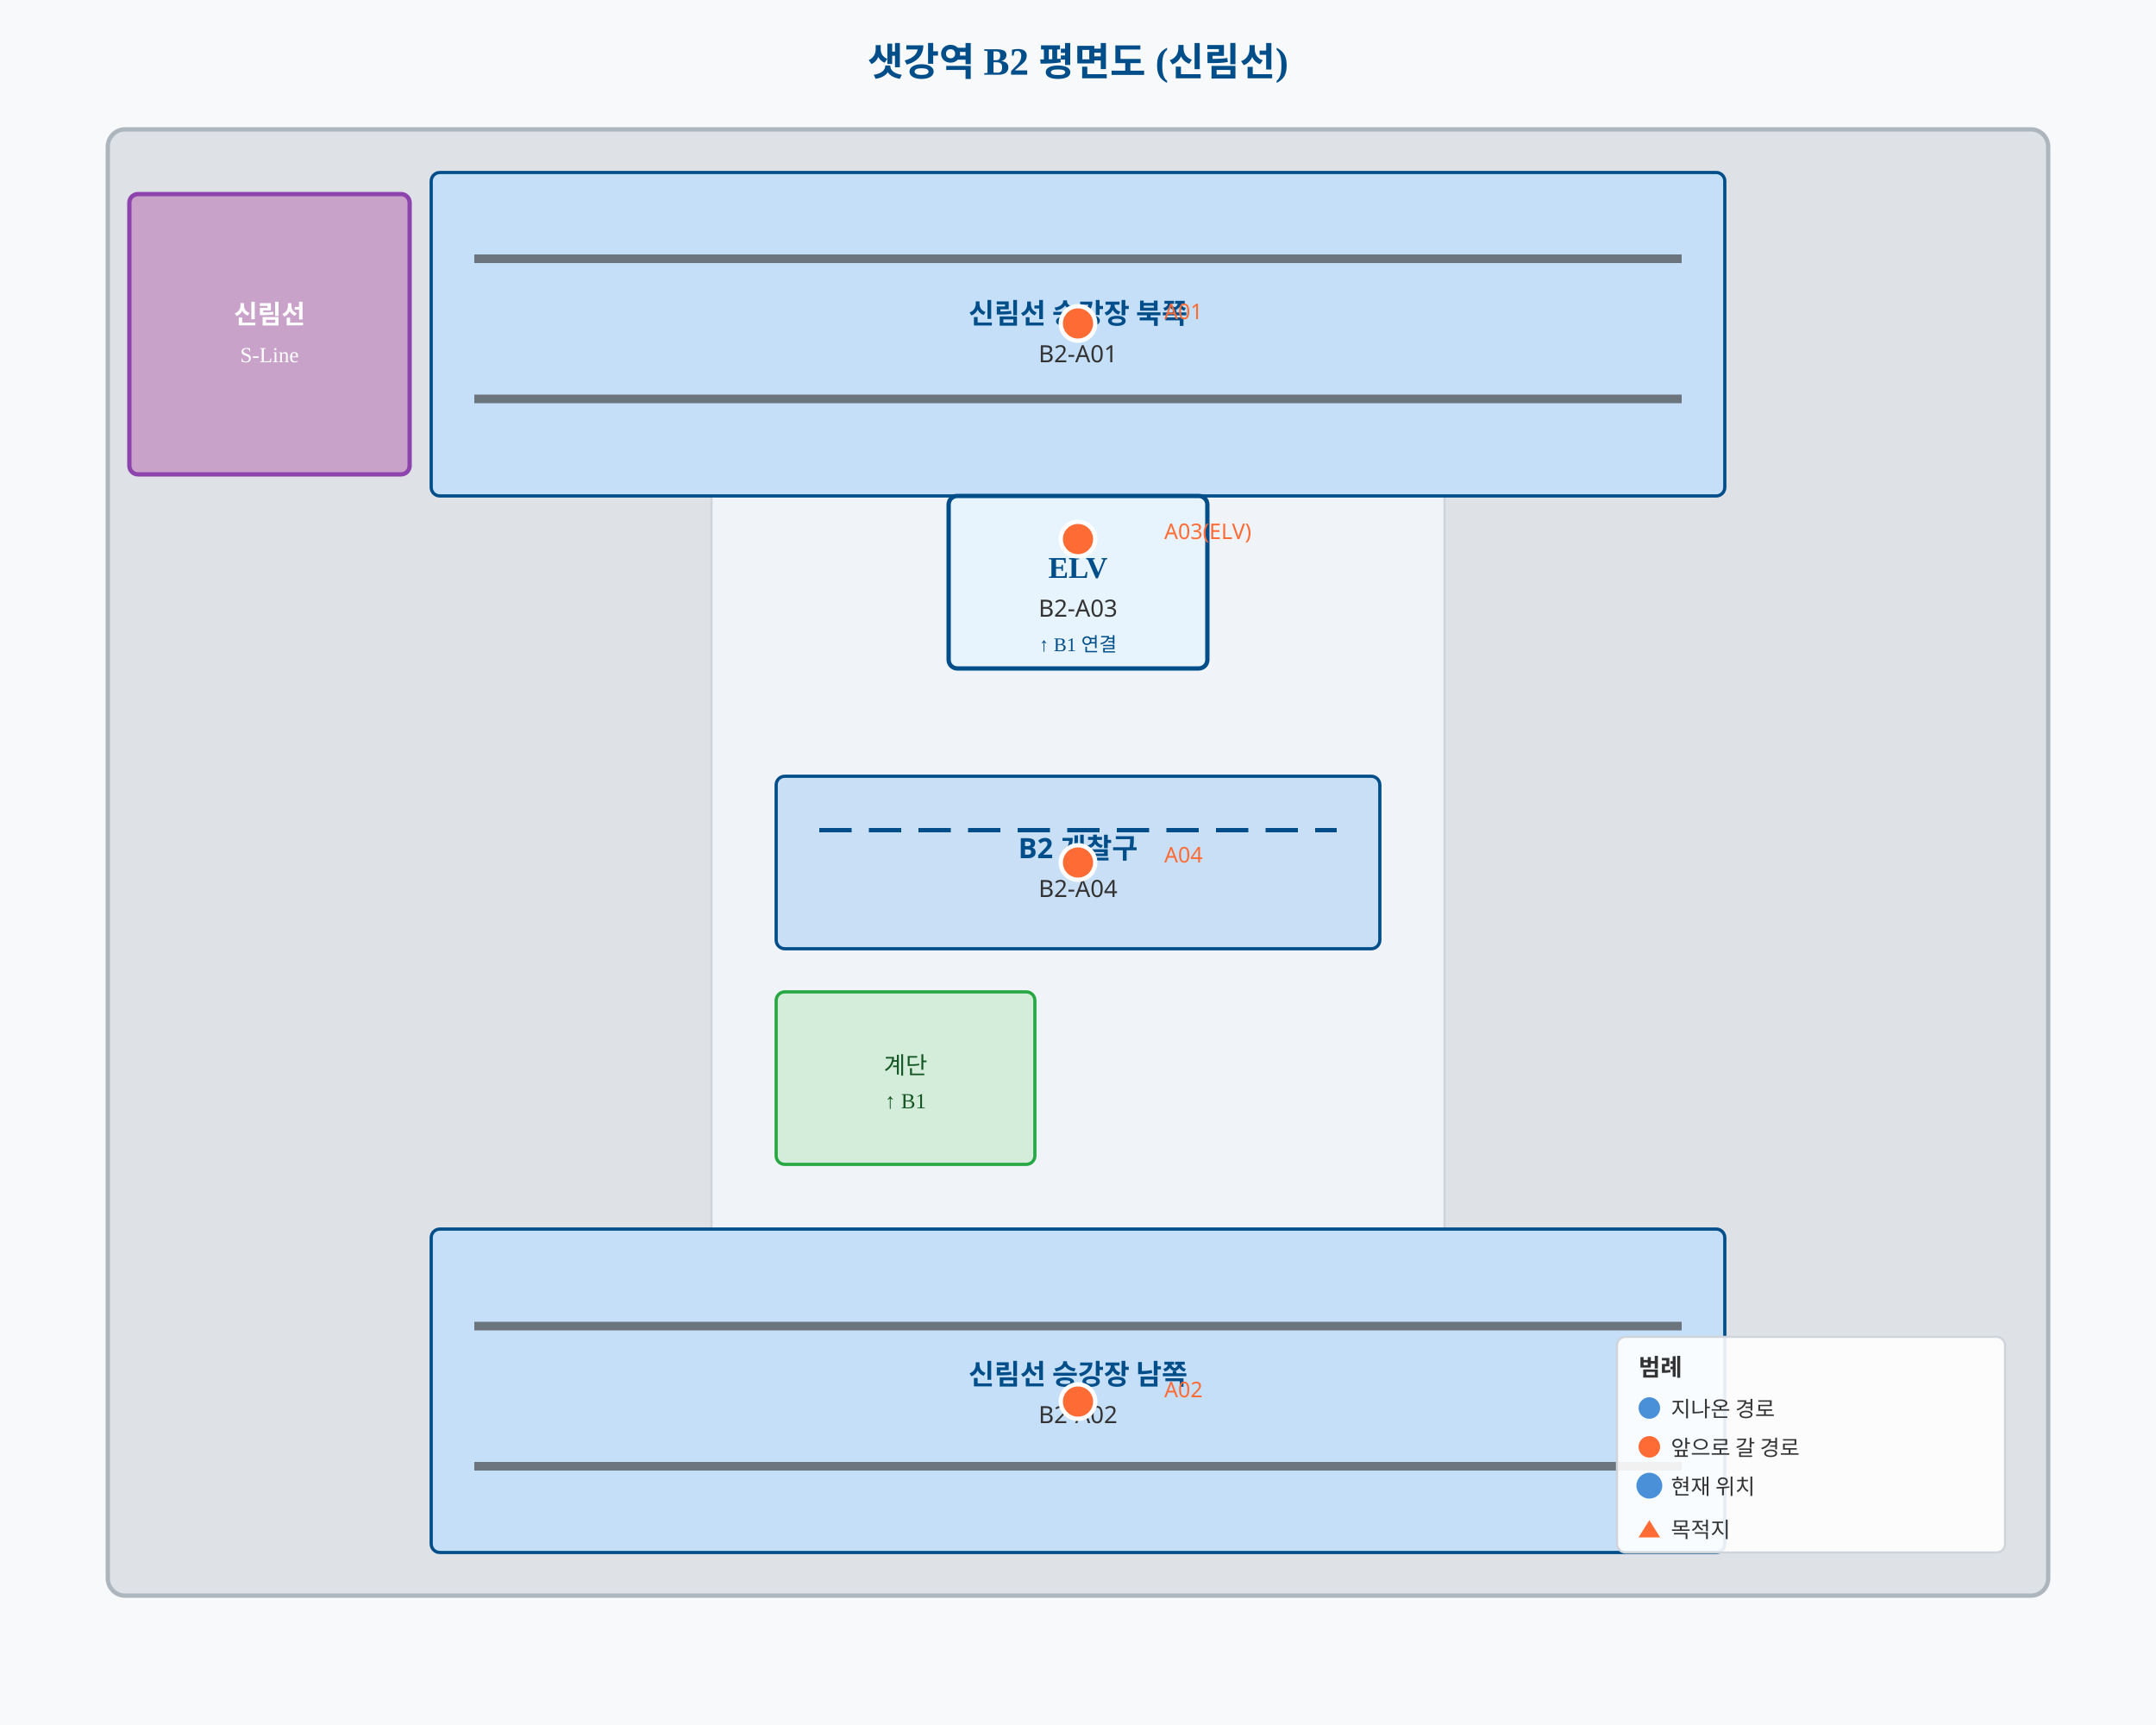
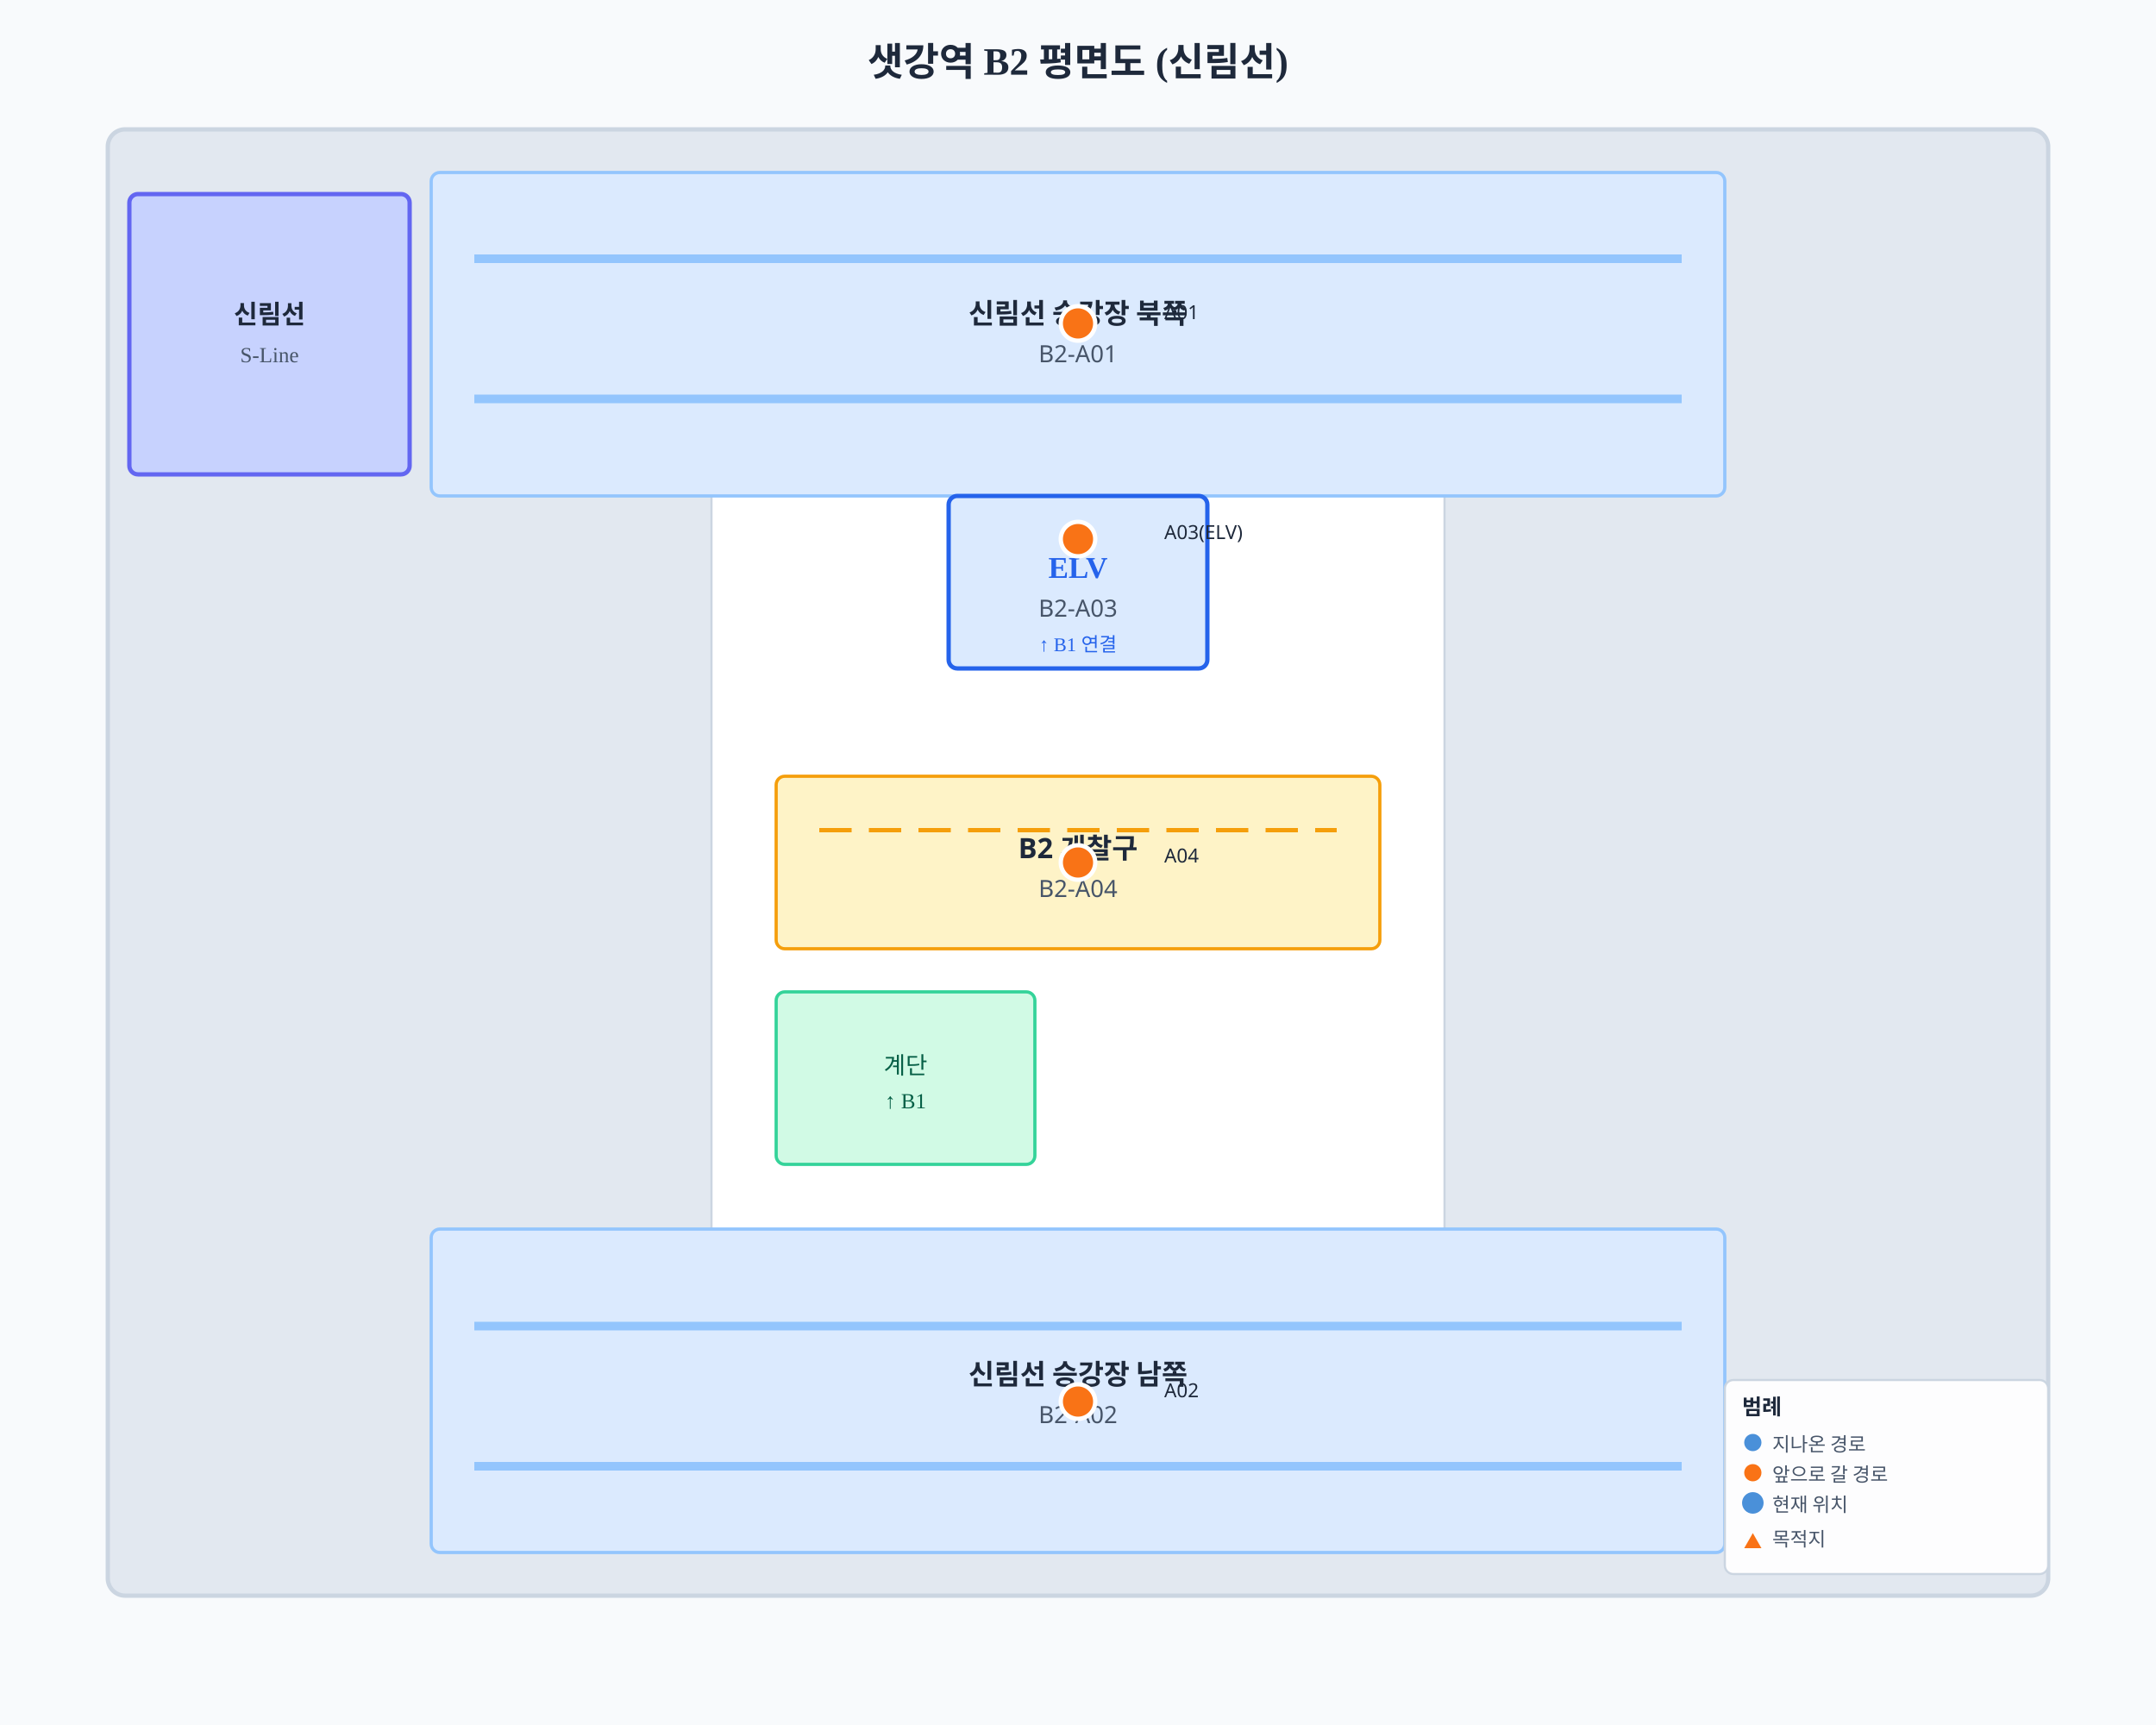
<svg xmlns="http://www.w3.org/2000/svg" viewBox="0 0 1000 800" width="100%" id="floor-b2-svg">
  <defs>
    <style>
-       .floor-label  { font: bold 13px sans-serif; fill: #004E89; }
-       .area-label   { font: 11px sans-serif; fill: #333; }
-       .anchor-label { font: 10px sans-serif; fill: #FF6B35; }
-       .anchor-dot   { fill: #FF6B35; stroke: #fff; stroke-width: 2; }
-       .wall         { fill: #dee2e6; stroke: #adb5bd; stroke-width: 2; }
-       .platform     { fill: #c5dff8; stroke: #004E89; stroke-width: 1.5; }
-       .corridor     { fill: #f0f4f8; stroke: #ced4da; stroke-width: 1; }
-       .gate         { fill: #c8dff5; stroke: #004E89; stroke-width: 1.5; }
-       .elevator     { fill: #e8f4fd; stroke: #004E89; stroke-width: 2; }
-       .transfer-up  { fill: #d4edda; stroke: #28a745; stroke-width: 1.5; }
+       .floor-label  { font: bold 13px sans-serif; fill: #1E293B; }
+       .area-label   { font: 11px sans-serif; fill: #475569; }
+       .anchor-label { font: 9px sans-serif; fill: #1E293B; }
+       .anchor-dot   { fill: #F97316; stroke: #fff; stroke-width: 2; }
+       .wall         { fill: #E2E8F0; stroke: #CBD5E1; stroke-width: 2; }
+       .platform     { fill: #DBEAFE; stroke: #93C5FD; stroke-width: 1.5; }
+       .corridor     { fill: #FFFFFF; stroke: #CBD5E1; stroke-width: 1; }
+       .gate         { fill: #FEF3C7; stroke: #F59E0B; stroke-width: 1.5; }
+       .elevator     { fill: #DBEAFE; stroke: #2563EB; stroke-width: 2; }
+       .transfer-up  { fill: #D1FAE5; stroke: #34D399; stroke-width: 1.5; }
    </style>
    <marker id="b2-arrow" markerWidth="8" markerHeight="6" refX="7" refY="3" orient="auto">
-       <polygon points="0 0, 8 3, 0 6" fill="#FF6B35" />
+       <polygon points="0 0, 8 3, 0 6" fill="#2563EB" />
    </marker>
    <marker id="b2-arrow-blue" markerWidth="8" markerHeight="6" refX="7" refY="3" orient="auto">
-       <polygon points="0 0, 8 3, 0 6" fill="#4A90D9" />
+       <polygon points="0 0, 8 3, 0 6" fill="#2563EB" />
    </marker>
  </defs>
-   <rect width="1000" height="800" fill="#f8f9fa" />
-   <text x="500" y="35" text-anchor="middle" font-size="18" font-weight="bold" fill="#004E89">샛강역 B2 평면도 (신림선)</text>
+   <rect width="1000" height="800" fill="#F8FAFC" />
+   <text x="500" y="35" text-anchor="middle" font-size="18" font-weight="bold" fill="#1E293B">샛강역 B2 평면도 (신림선)</text>
  <rect x="50" y="60" width="900" height="680" rx="8" class="wall" />
  <rect x="330" y="120" width="340" height="600" rx="4" class="corridor" />
  <rect x="200" y="80" width="600" height="150" rx="4" class="platform" />
  <text x="500" y="150" text-anchor="middle" class="floor-label">신림선 승강장 북쪽</text>
  <text x="500" y="168" text-anchor="middle" class="area-label">B2-A01</text>
-   <line x1="220" y1="120" x2="780" y2="120" stroke="#6c757d" stroke-width="4" />
-   <line x1="220" y1="185" x2="780" y2="185" stroke="#6c757d" stroke-width="4" />
-   <rect x="60" y="90" width="130" height="130" rx="4" fill="#c8a2c8" stroke="#8e44ad" stroke-width="2" />
-   <text x="125" y="150" text-anchor="middle" font-size="12" font-weight="bold" fill="#fff">신림선</text>
-   <text x="125" y="168" text-anchor="middle" font-size="10" fill="#fff">S-Line</text>
+   <line x1="220" y1="120" x2="780" y2="120" stroke="#93C5FD" stroke-width="4" />
+   <line x1="220" y1="185" x2="780" y2="185" stroke="#93C5FD" stroke-width="4" />
+   <rect x="60" y="90" width="130" height="130" rx="4" fill="#C7D2FE" stroke="#6366F1" stroke-width="2" />
+   <text x="125" y="150" text-anchor="middle" font-size="12" font-weight="bold" fill="#1E293B">신림선</text>
+   <text x="125" y="168" text-anchor="middle" font-size="10" fill="#475569">S-Line</text>
  <rect x="200" y="570" width="600" height="150" rx="4" class="platform" />
  <text x="500" y="642" text-anchor="middle" class="floor-label">신림선 승강장 남쪽</text>
  <text x="500" y="660" text-anchor="middle" class="area-label">B2-A02</text>
-   <line x1="220" y1="615" x2="780" y2="615" stroke="#6c757d" stroke-width="4" />
-   <line x1="220" y1="680" x2="780" y2="680" stroke="#6c757d" stroke-width="4" />
+   <line x1="220" y1="615" x2="780" y2="615" stroke="#93C5FD" stroke-width="4" />
+   <line x1="220" y1="680" x2="780" y2="680" stroke="#93C5FD" stroke-width="4" />
  <rect x="440" y="230" width="120" height="80" rx="4" class="elevator" />
-   <text x="500" y="268" text-anchor="middle" font-size="14" font-weight="bold" fill="#004E89">ELV</text>
+   <text x="500" y="268" text-anchor="middle" font-size="14" font-weight="bold" fill="#2563EB">ELV</text>
  <text x="500" y="286" text-anchor="middle" class="area-label">B2-A03</text>
-   <text x="500" y="302" text-anchor="middle" font-size="9" fill="#004E89">↑ B1 연결</text>
+   <text x="500" y="302" text-anchor="middle" font-size="9" fill="#2563EB">↑ B1 연결</text>
  <rect x="360" y="360" width="280" height="80" rx="4" class="gate" />
  <text x="500" y="398" text-anchor="middle" class="floor-label">B2 개찰구</text>
  <text x="500" y="416" text-anchor="middle" class="area-label">B2-A04</text>
-   <line x1="380" y1="385" x2="620" y2="385" stroke="#004E89" stroke-width="2" stroke-dasharray="15,8" />
+   <line x1="380" y1="385" x2="620" y2="385" stroke="#F59E0B" stroke-width="2" stroke-dasharray="15,8" />
  <rect x="360" y="460" width="120" height="80" rx="4" class="transfer-up" />
-   <text x="420" y="498" text-anchor="middle" font-size="11" fill="#155724">계단</text>
-   <text x="420" y="514" text-anchor="middle" font-size="10" fill="#155724">↑ B1</text>
-   <rect x="750" y="620" width="180" height="100" rx="4" fill="rgba(255,255,255,0.9)" stroke="#ced4da" />
-   <text x="760" y="638" font-size="11" font-weight="bold" fill="#333">범례</text>
-   <circle cx="765" cy="653" r="5" fill="#4A90D9" />
-   <text x="775" y="657" font-size="10" fill="#333">지나온 경로</text>
-   <circle cx="765" cy="671" r="5" fill="#FF6B35" />
-   <text x="775" y="675" font-size="10" fill="#333">앞으로 갈 경로</text>
-   <circle cx="765" cy="689" r="6" fill="#4A90D9" />
-   <text x="775" y="693" font-size="10" fill="#333">현재 위치</text>
-   <polygon points="765,705 760,713 770,713" fill="#FF6B35" />
-   <text x="775" y="713" font-size="10" fill="#333">목적지</text>
+   <text x="420" y="498" text-anchor="middle" font-size="11" fill="#065F46">계단</text>
+   <text x="420" y="514" text-anchor="middle" font-size="10" fill="#065F46">↑ B1</text>
+   <rect x="800" y="640" width="150" height="90" rx="4" fill="rgba(255,255,255,0.92)" stroke="#CBD5E1" />
+   <text x="808" y="656" font-size="10" font-weight="bold" fill="#1E293B">범례</text>
+   <circle cx="813" cy="669" r="4" fill="#4A90D9" />
+   <text x="822" y="673" font-size="9" fill="#475569">지나온 경로</text>
+   <circle cx="813" cy="683" r="4" fill="#F97316" />
+   <text x="822" y="687" font-size="9" fill="#475569">앞으로 갈 경로</text>
+   <circle cx="813" cy="697" r="5" fill="#4A90D9" />
+   <text x="822" y="701" font-size="9" fill="#475569">현재 위치</text>
+   <polygon points="813,711 809,718 817,718" fill="#F97316" />
+   <text x="822" y="717" font-size="9" fill="#475569">목적지</text>
  <circle id="map-B2-A01" cx="500" cy="150" r="8" class="anchor-dot" data-anchor="B2-A01" />
  <text x="540" y="148" class="anchor-label">A01</text>
  <circle id="map-B2-A02" cx="500" cy="650" r="8" class="anchor-dot" data-anchor="B2-A02" />
  <text x="540" y="648" class="anchor-label">A02</text>
  <circle id="map-B2-A03" cx="500" cy="250" r="8" class="anchor-dot" data-anchor="B2-A03" />
  <text x="540" y="250" class="anchor-label">A03(ELV)</text>
  <circle id="map-B2-A04" cx="500" cy="400" r="8" class="anchor-dot" data-anchor="B2-A04" />
  <text x="540" y="400" class="anchor-label">A04</text>
  <g id="b2-path-overlay" />
  <g id="b2-current-marker" style="display:none">
    <circle r="14" fill="#4A90D9" fill-opacity="0.2">
      <animate attributeName="r" values="10;18;10" dur="1.5s" repeatCount="indefinite" />
      <animate attributeName="fill-opacity" values="0.3;0.05;0.3" dur="1.5s" repeatCount="indefinite" />
    </circle>
    <circle r="8" fill="#4A90D9" stroke="#fff" stroke-width="2" />
  </g>
  <g id="b2-dest-marker" style="display:none">
-     <polygon points="0,-14 4,-6 13,-6 6,0 9,9 0,4 -9,9 -6,0 -13,-6 -4,-6" fill="#FF6B35" stroke="#fff" stroke-width="1.5" />
+     <polygon points="0,-14 4,-6 13,-6 6,0 9,9 0,4 -9,9 -6,0 -13,-6 -4,-6" fill="#F97316" stroke="#fff" stroke-width="1.5" />
  </g>
</svg>
